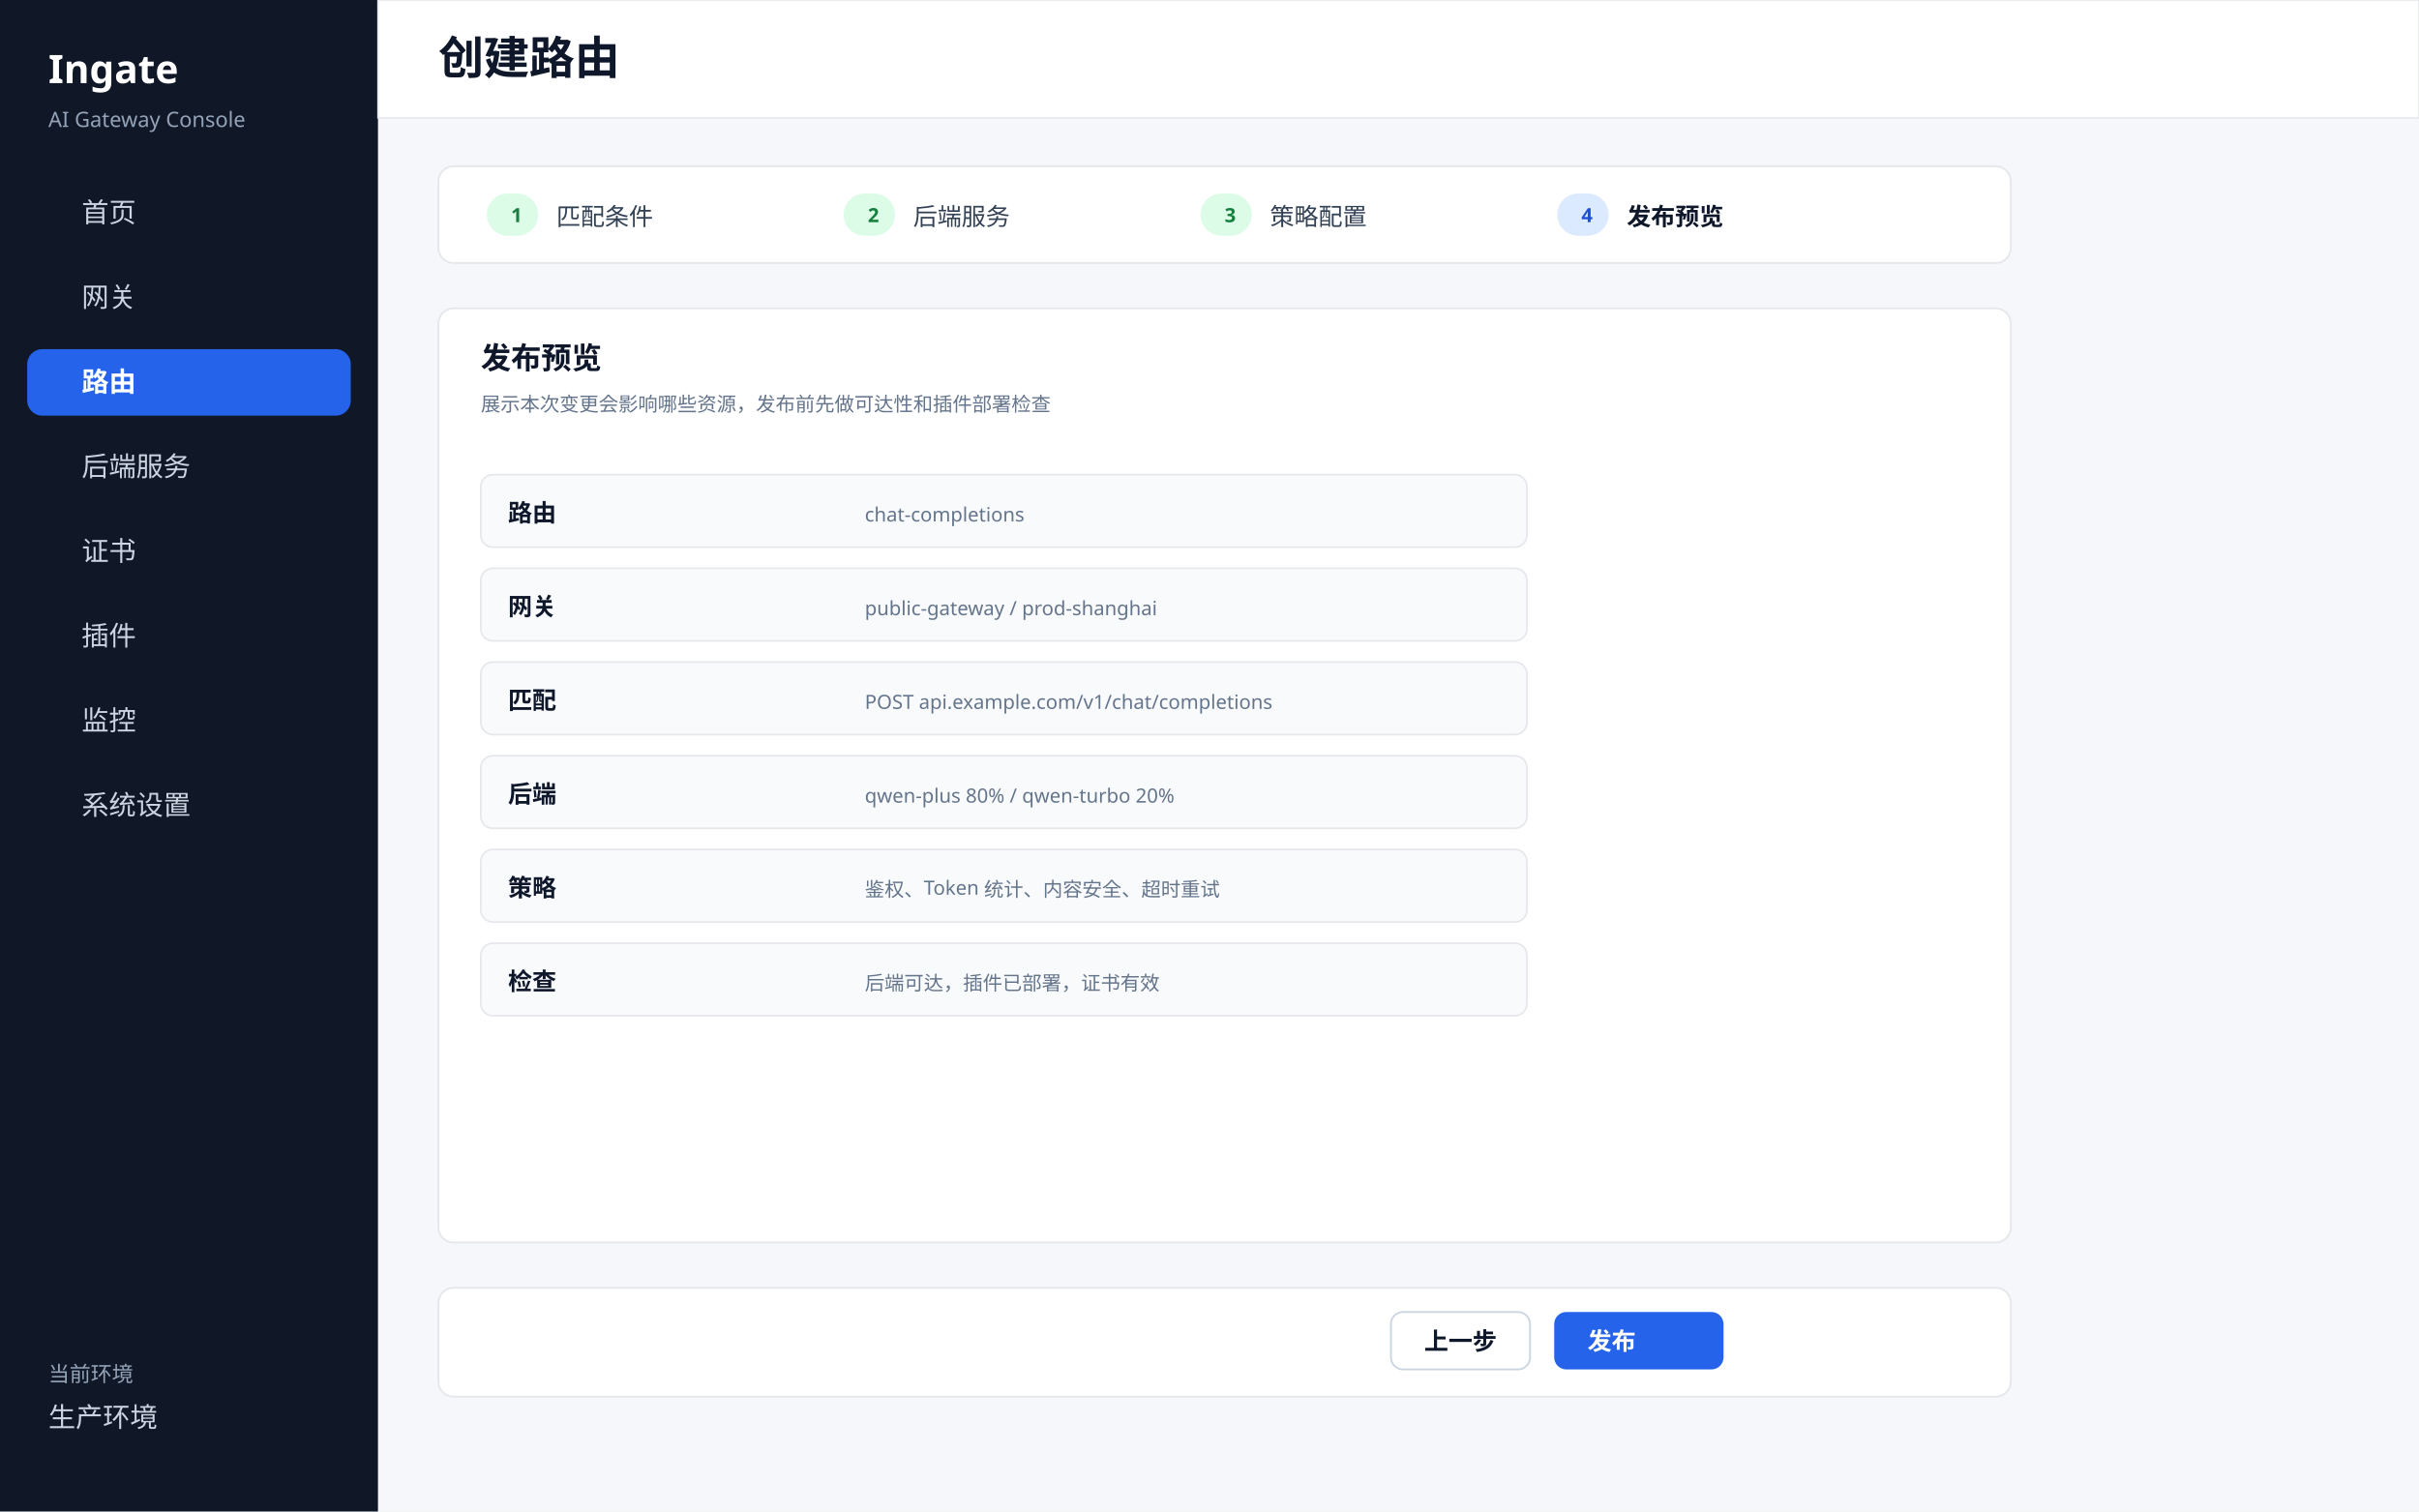
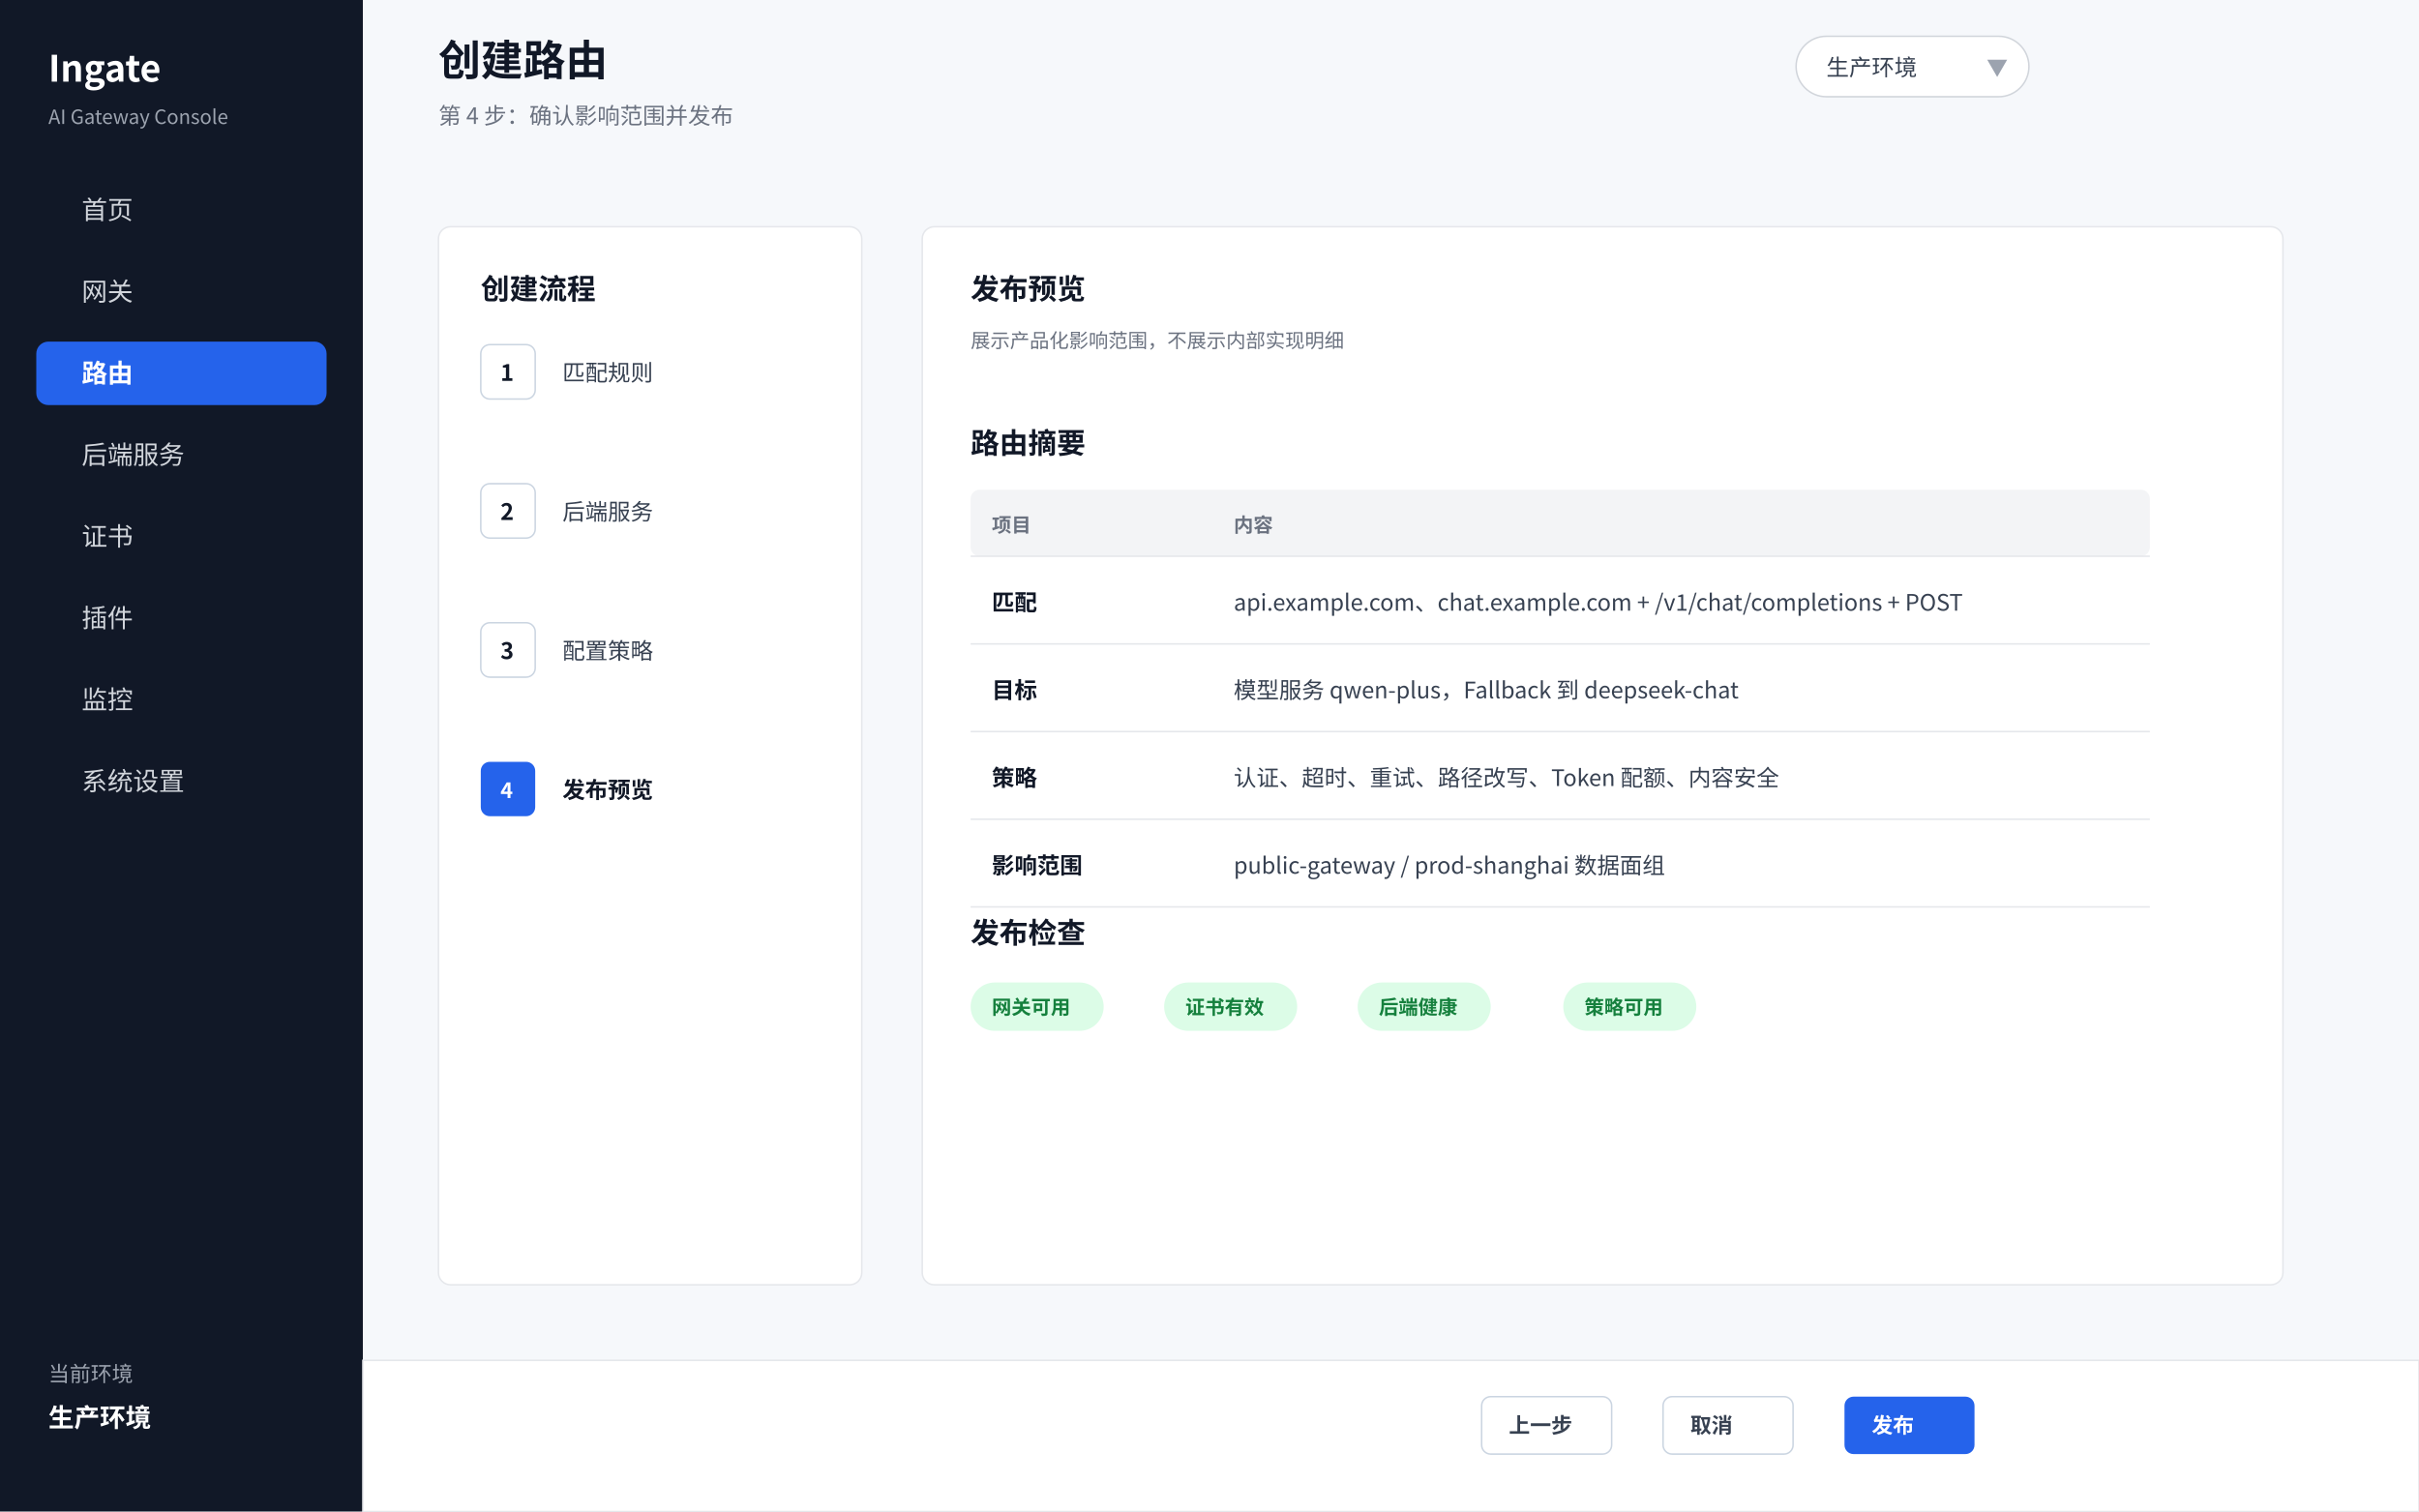
- <svg xmlns="http://www.w3.org/2000/svg" width="1600" height="1000" viewBox="0 0 1600 1000" fill="none">
-   <defs>
-     <style>
-       .page{fill:#f5f7fa}.sidebar{fill:#101827}.sidebar-active{fill:#2563eb}.topbar{fill:#fff;stroke:#e5e7eb}
-       .card{fill:#fff;stroke:#e5e7eb;stroke-width:1.2}.panel{fill:#f8fafc;stroke:#e5e7eb;stroke-width:1.1}.input{fill:#fff;stroke:#cbd5e1;stroke-width:1.2}
-       .ghost{fill:#fff;stroke:#cbd5e1;stroke-width:1.2}.button{fill:#2563eb}.table-head{fill:#f8fafc}.line{stroke:#e5e7eb}.strong-line{stroke:#93c5fd;stroke-width:2.4}
-       .brand{font:800 26px "PingFang SC","Hiragino Sans GB","Microsoft YaHei",sans-serif;fill:#fff}
-       .title{font:700 30px "PingFang SC","Hiragino Sans GB","Microsoft YaHei",sans-serif;fill:#0f172a}
-       .section{font:700 20px "PingFang SC","Hiragino Sans GB","Microsoft YaHei",sans-serif;fill:#0f172a}
-       .label{font:500 15px "PingFang SC","Hiragino Sans GB","Microsoft YaHei",sans-serif;fill:#64748b}
-       .body{font:400 16px "PingFang SC","Hiragino Sans GB","Microsoft YaHei",sans-serif;fill:#334155}
-       .body-strong{font:600 16px "PingFang SC","Hiragino Sans GB","Microsoft YaHei",sans-serif;fill:#0f172a}
-       .small{font:400 13px "PingFang SC","Hiragino Sans GB","Microsoft YaHei",sans-serif;fill:#64748b}
-       .metric{font:800 30px "PingFang SC","Hiragino Sans GB","Microsoft YaHei",sans-serif;fill:#0f172a}
-       .sidebar-text{font:500 18px "PingFang SC","Hiragino Sans GB","Microsoft YaHei",sans-serif;fill:#cbd5e1}
-       .sidebar-active-text{font:700 18px "PingFang SC","Hiragino Sans GB","Microsoft YaHei",sans-serif;fill:#fff}
-       .sidebar-muted{font:400 14px "PingFang SC","Hiragino Sans GB","Microsoft YaHei",sans-serif;fill:#94a3b8}
-       .button-text{font:700 16px "PingFang SC","Hiragino Sans GB","Microsoft YaHei",sans-serif;fill:#fff}
-       .placeholder{font:400 15px "PingFang SC","Hiragino Sans GB","Microsoft YaHei",sans-serif;fill:#94a3b8}
-       .required{fill:#ef4444}.help{fill:#2563eb}
-       .chip-blue{fill:#dbeafe}.chip-green{fill:#dcfce7}.chip-orange{fill:#ffedd5}.chip-purple{fill:#ede9fe}.chip-gray{fill:#f1f5f9}.chip-red{fill:#fee2e2}
-       .chip-text-blue{font:700 13px "PingFang SC","Hiragino Sans GB","Microsoft YaHei",sans-serif;fill:#1d4ed8}
-       .chip-text-green{font:700 13px "PingFang SC","Hiragino Sans GB","Microsoft YaHei",sans-serif;fill:#15803d}
-       .chip-text-orange{font:700 13px "PingFang SC","Hiragino Sans GB","Microsoft YaHei",sans-serif;fill:#c2410c}
-       .chip-text-purple{font:700 13px "PingFang SC","Hiragino Sans GB","Microsoft YaHei",sans-serif;fill:#6d28d9}
-       .chip-text-gray{font:700 13px "PingFang SC","Hiragino Sans GB","Microsoft YaHei",sans-serif;fill:#475569}
-       .chip-text-red{font:700 13px "PingFang SC","Hiragino Sans GB","Microsoft YaHei",sans-serif;fill:#b91c1c}
-     </style>
-   </defs>
-   <rect x="0" y="0" width="1600" height="1000" rx="0" class="page" />
-   <rect x="0" y="0" width="250" height="1000" rx="0" class="sidebar" />
-   <text x="32" y="55" class="brand">Ingate</text>
-   <text x="32" y="84" class="sidebar-muted">AI Gateway Console</text>
-   <text x="54" y="147" class="sidebar-text">首页</text>
-   <text x="54" y="203" class="sidebar-text">网关</text>
-   <rect x="18" y="231" width="214" height="44" rx="10" class="sidebar-active" />
-   <text x="54" y="259" class="sidebar-active-text">路由</text>
-   <text x="54" y="315" class="sidebar-text">后端服务</text>
-   <text x="54" y="371" class="sidebar-text">证书</text>
-   <text x="54" y="427" class="sidebar-text">插件</text>
-   <text x="54" y="483" class="sidebar-text">监控</text>
-   <text x="54" y="539" class="sidebar-text">系统设置</text>
+ <svg xmlns="http://www.w3.org/2000/svg" width="1600" height="1000" viewBox="0 0 1600 1000">
+   <style>
+   .bg{fill:#f6f8fb}.sidebar{fill:#111827}.brand{fill:#fff;font:700 24px 'PingFang SC','Noto Sans CJK SC',sans-serif}.brand-sub{fill:#9ca3af;font:400 13px 'PingFang SC','Noto Sans CJK SC',sans-serif}.nav-text{fill:#d1d5db;font:500 17px 'PingFang SC','Noto Sans CJK SC',sans-serif}.nav-active{fill:#2563eb;rx:8}.nav-active-text{fill:#fff;font:700 17px 'PingFang SC','Noto Sans CJK SC',sans-serif}.sidebar-muted{fill:#9ca3af;font:400 14px 'PingFang SC','Noto Sans CJK SC',sans-serif}.sidebar-text{fill:#fff;font:600 17px 'PingFang SC','Noto Sans CJK SC',sans-serif}.title{fill:#111827;font:700 28px 'PingFang SC','Noto Sans CJK SC',sans-serif}.subtitle{fill:#6b7280;font:400 15px 'PingFang SC','Noto Sans CJK SC',sans-serif}.section{fill:#111827;font:700 19px 'PingFang SC','Noto Sans CJK SC',sans-serif}.body{fill:#374151;font:400 15px 'PingFang SC','Noto Sans CJK SC',sans-serif}.body-strong{fill:#111827;font:700 15px 'PingFang SC','Noto Sans CJK SC',sans-serif}.small{fill:#6b7280;font:400 13px 'PingFang SC','Noto Sans CJK SC',sans-serif}.muted{fill:#9ca3af;font:400 14px 'PingFang SC','Noto Sans CJK SC',sans-serif}.label{fill:#6b7280;font:600 13px 'PingFang SC','Noto Sans CJK SC',sans-serif}.metric{fill:#111827;font:800 30px 'DIN Alternate','PingFang SC',sans-serif}.card{fill:#fff;stroke:#e5e7eb;stroke-width:1;rx:8}.panel{fill:#fff;stroke:#e5e7eb;stroke-width:1;rx:6}.field{fill:#fff;stroke:#cbd5e1;stroke-width:1;rx:6}.table-head{fill:#f3f4f6;rx:6}.line{stroke:#e5e7eb;stroke-width:1}.button{fill:#fff;stroke:#cbd5e1;stroke-width:1;rx:6}.button-text{fill:#374151;font:600 14px 'PingFang SC','Noto Sans CJK SC',sans-serif}.button-primary{fill:#2563eb;rx:6}.button-primary-text{fill:#fff;font:700 14px 'PingFang SC','Noto Sans CJK SC',sans-serif}.env-pill{fill:#fff;stroke:#d1d5db;rx:20}.chip-blue{fill:#dbeafe;rx:16}.chip-green{fill:#dcfce7;rx:16}.chip-amber{fill:#fef3c7;rx:16}.chip-red{fill:#fee2e2;rx:16}.chip-purple{fill:#ede9fe;rx:16}.chip-text-blue{fill:#1d4ed8;font:600 13px 'PingFang SC','Noto Sans CJK SC',sans-serif}.chip-text-green{fill:#15803d;font:600 13px 'PingFang SC','Noto Sans CJK SC',sans-serif}.chip-text-amber{fill:#92400e;font:600 13px 'PingFang SC','Noto Sans CJK SC',sans-serif}.chip-text-red{fill:#b91c1c;font:600 13px 'PingFang SC','Noto Sans CJK SC',sans-serif}.chip-text-purple{fill:#6d28d9;font:600 13px 'PingFang SC','Noto Sans CJK SC',sans-serif}.check{fill:#fff;stroke:#cbd5e1;rx:4}.check-on{fill:#2563eb;rx:4}.check-text{fill:#fff;font:700 14px 'PingFang SC','Noto Sans CJK SC',sans-serif}.footer{fill:#fff;stroke:#e5e7eb;stroke-width:1}.tab{fill:#f3f4f6;rx:18}.tab-on{fill:#2563eb;rx:18}.tab-text{fill:#374151;font:600 14px 'PingFang SC','Noto Sans CJK SC',sans-serif}.tab-on-text{fill:#fff;font:700 14px 'PingFang SC','Noto Sans CJK SC',sans-serif}
+ </style>
+   <rect x="0" y="0" width="1600" height="1000" class="bg" />
+   <rect x="0" y="0" width="240" height="1000" class="sidebar" />
+   <text x="32" y="54" class="brand">Ingate</text>
+   <text x="32" y="82" class="brand-sub">AI Gateway Console</text>
+   <text x="54" y="145" class="nav-text">首页</text>
+   <text x="54" y="199" class="nav-text">网关</text>
+   <rect x="24" y="226" width="192" height="42" class="nav-active" />
+   <text x="54" y="253" class="nav-active-text">路由</text>
+   <text x="54" y="307" class="nav-text">后端服务</text>
+   <text x="54" y="361" class="nav-text">证书</text>
+   <text x="54" y="415" class="nav-text">插件</text>
+   <text x="54" y="469" class="nav-text">监控</text>
+   <text x="54" y="523" class="nav-text">系统设置</text>
  <text x="32" y="914" class="sidebar-muted">当前环境</text>
  <text x="32" y="944" class="sidebar-text">生产环境</text>
-   <rect x="250" y="0" width="1350" height="78" rx="0" class="topbar" />
-   <text x="290" y="49" class="title">创建路由</text>
-   <rect x="290" y="110" width="1040" height="64" rx="10" class="card" />
-   <rect x="322" y="128" width="34" height="28" rx="14" class="chip-green" />
-   <text x="338" y="147" class="chip-text-green">1</text>
-   <text x="368" y="149" class="body">匹配条件</text>
-   <rect x="558" y="128" width="34" height="28" rx="14" class="chip-green" />
-   <text x="574" y="147" class="chip-text-green">2</text>
-   <text x="604" y="149" class="body">后端服务</text>
-   <rect x="794" y="128" width="34" height="28" rx="14" class="chip-green" />
-   <text x="810" y="147" class="chip-text-green">3</text>
-   <text x="840" y="149" class="body">策略配置</text>
-   <rect x="1030" y="128" width="34" height="28" rx="14" class="chip-blue" />
-   <text x="1046" y="147" class="chip-text-blue">4</text>
-   <text x="1076" y="149" class="body-strong">发布预览</text>
-   <rect x="290" y="204" width="1040" height="618" rx="10" class="card" />
-   <text x="318" y="244" class="section">发布预览</text>
-   <text x="318" y="272" class="small">展示本次变更会影响哪些资源，发布前先做可达性和插件部署检查</text>
-   <rect x="318" y="314" width="692" height="48" rx="8" class="panel" />
-   <text x="336" y="345" class="body-strong">路由</text>
-   <text x="572" y="345" class="small">chat-completions</text>
-   <rect x="318" y="376" width="692" height="48" rx="8" class="panel" />
-   <text x="336" y="407" class="body-strong">网关</text>
-   <text x="572" y="407" class="small">public-gateway / prod-shanghai</text>
-   <rect x="318" y="438" width="692" height="48" rx="8" class="panel" />
-   <text x="336" y="469" class="body-strong">匹配</text>
-   <text x="572" y="469" class="small">POST api.example.com/v1/chat/completions</text>
-   <rect x="318" y="500" width="692" height="48" rx="8" class="panel" />
-   <text x="336" y="531" class="body-strong">后端</text>
-   <text x="572" y="531" class="small">qwen-plus 80% / qwen-turbo 20%</text>
-   <rect x="318" y="562" width="692" height="48" rx="8" class="panel" />
-   <text x="336" y="593" class="body-strong">策略</text>
-   <text x="572" y="593" class="small">鉴权、Token 统计、内容安全、超时重试</text>
-   <rect x="318" y="624" width="692" height="48" rx="8" class="panel" />
-   <text x="336" y="655" class="body-strong">检查</text>
-   <text x="572" y="655" class="small">后端可达，插件已部署，证书有效</text>
-   <rect x="290" y="852" width="1040" height="72" rx="10" class="card" />
-   <rect x="920" y="868" width="92" height="38" rx="8" class="ghost" />
-   <text x="942" y="893" class="body-strong">上一步</text>
-   <rect x="1028" y="868" width="112" height="38" rx="8" class="button" />
-   <text x="1050" y="893" class="button-text">发布</text>
+   <text x="290" y="50" class="title">创建路由</text>
+   <text x="290" y="82" class="subtitle">第 4 步：确认影响范围并发布</text>
+   <rect x="1188" y="24" width="154" height="40" class="env-pill" />
+   <text x="1208" y="50" class="body">生产环境</text>
+   <text x="1314" y="50" class="muted">▼</text>
+   <rect x="290" y="150" width="280" height="700" class="card" />
+   <text x="318" y="198" class="section">创建流程</text>
+   <rect x="318" y="228" width="36" height="36" class="field" />
+   <text x="331" y="252" class="body-strong">1</text>
+   <text x="372" y="252" class="body">匹配规则</text>
+   <rect x="318" y="320" width="36" height="36" class="field" />
+   <text x="331" y="344" class="body-strong">2</text>
+   <text x="372" y="344" class="body">后端服务</text>
+   <rect x="318" y="412" width="36" height="36" class="field" />
+   <text x="331" y="436" class="body-strong">3</text>
+   <text x="372" y="436" class="body">配置策略</text>
+   <rect x="318" y="504" width="36" height="36" class="button-primary" />
+   <text x="331" y="528" class="button-primary-text">4</text>
+   <text x="372" y="528" class="body-strong">发布预览</text>
+   <rect x="610" y="150" width="900" height="700" class="card" />
+   <text x="642" y="198" class="section">发布预览</text>
+   <text x="642" y="230" class="small">展示产品化影响范围，不展示内部实现明细</text>
+   <text x="642" y="300" class="section">路由摘要</text>
+   <rect x="642" y="324" width="780" height="44" class="table-head" />
+   <text x="656" y="352" class="label">项目</text>
+   <text x="816" y="352" class="label">内容</text>
+   <line x1="642" y1="368" x2="1422" y2="368" class="line" />
+   <text x="656" y="404" class="body-strong">匹配</text>
+   <text x="816" y="404" class="body">api.example.com、chat.example.com + /v1/chat/completions + POST</text>
+   <line x1="642" y1="426" x2="1422" y2="426" class="line" />
+   <text x="656" y="462" class="body-strong">目标</text>
+   <text x="816" y="462" class="body">模型服务 qwen-plus，Fallback 到 deepseek-chat</text>
+   <line x1="642" y1="484" x2="1422" y2="484" class="line" />
+   <text x="656" y="520" class="body-strong">策略</text>
+   <text x="816" y="520" class="body">认证、超时、重试、路径改写、Token 配额、内容安全</text>
+   <line x1="642" y1="542" x2="1422" y2="542" class="line" />
+   <text x="656" y="578" class="body-strong">影响范围</text>
+   <text x="816" y="578" class="body">public-gateway / prod-shanghai 数据面组</text>
+   <line x1="642" y1="600" x2="1422" y2="600" class="line" />
+   <text x="642" y="624" class="section">发布检查</text>
+   <rect x="642" y="650" width="88" height="32" class="chip-green" />
+   <text x="656" y="671" class="chip-text-green">网关可用</text>
+   <rect x="770" y="650" width="88" height="32" class="chip-green" />
+   <text x="784" y="671" class="chip-text-green">证书有效</text>
+   <rect x="898" y="650" width="88" height="32" class="chip-green" />
+   <text x="912" y="671" class="chip-text-green">后端健康</text>
+   <rect x="1034" y="650" width="88" height="32" class="chip-green" />
+   <text x="1048" y="671" class="chip-text-green">策略可用</text>
+   <rect x="240" y="900" width="1360" height="100" class="footer" />
+   <rect x="980" y="924" width="86" height="38" class="button" />
+   <text x="998" y="948" class="button-text">上一步</text>
+   <rect x="1100" y="924" width="86" height="38" class="button" />
+   <text x="1118" y="948" class="button-text">取消</text>
+   <rect x="1220" y="924" width="86" height="38" class="button-primary" />
+   <text x="1238" y="948" class="button-primary-text">发布</text>
</svg>
